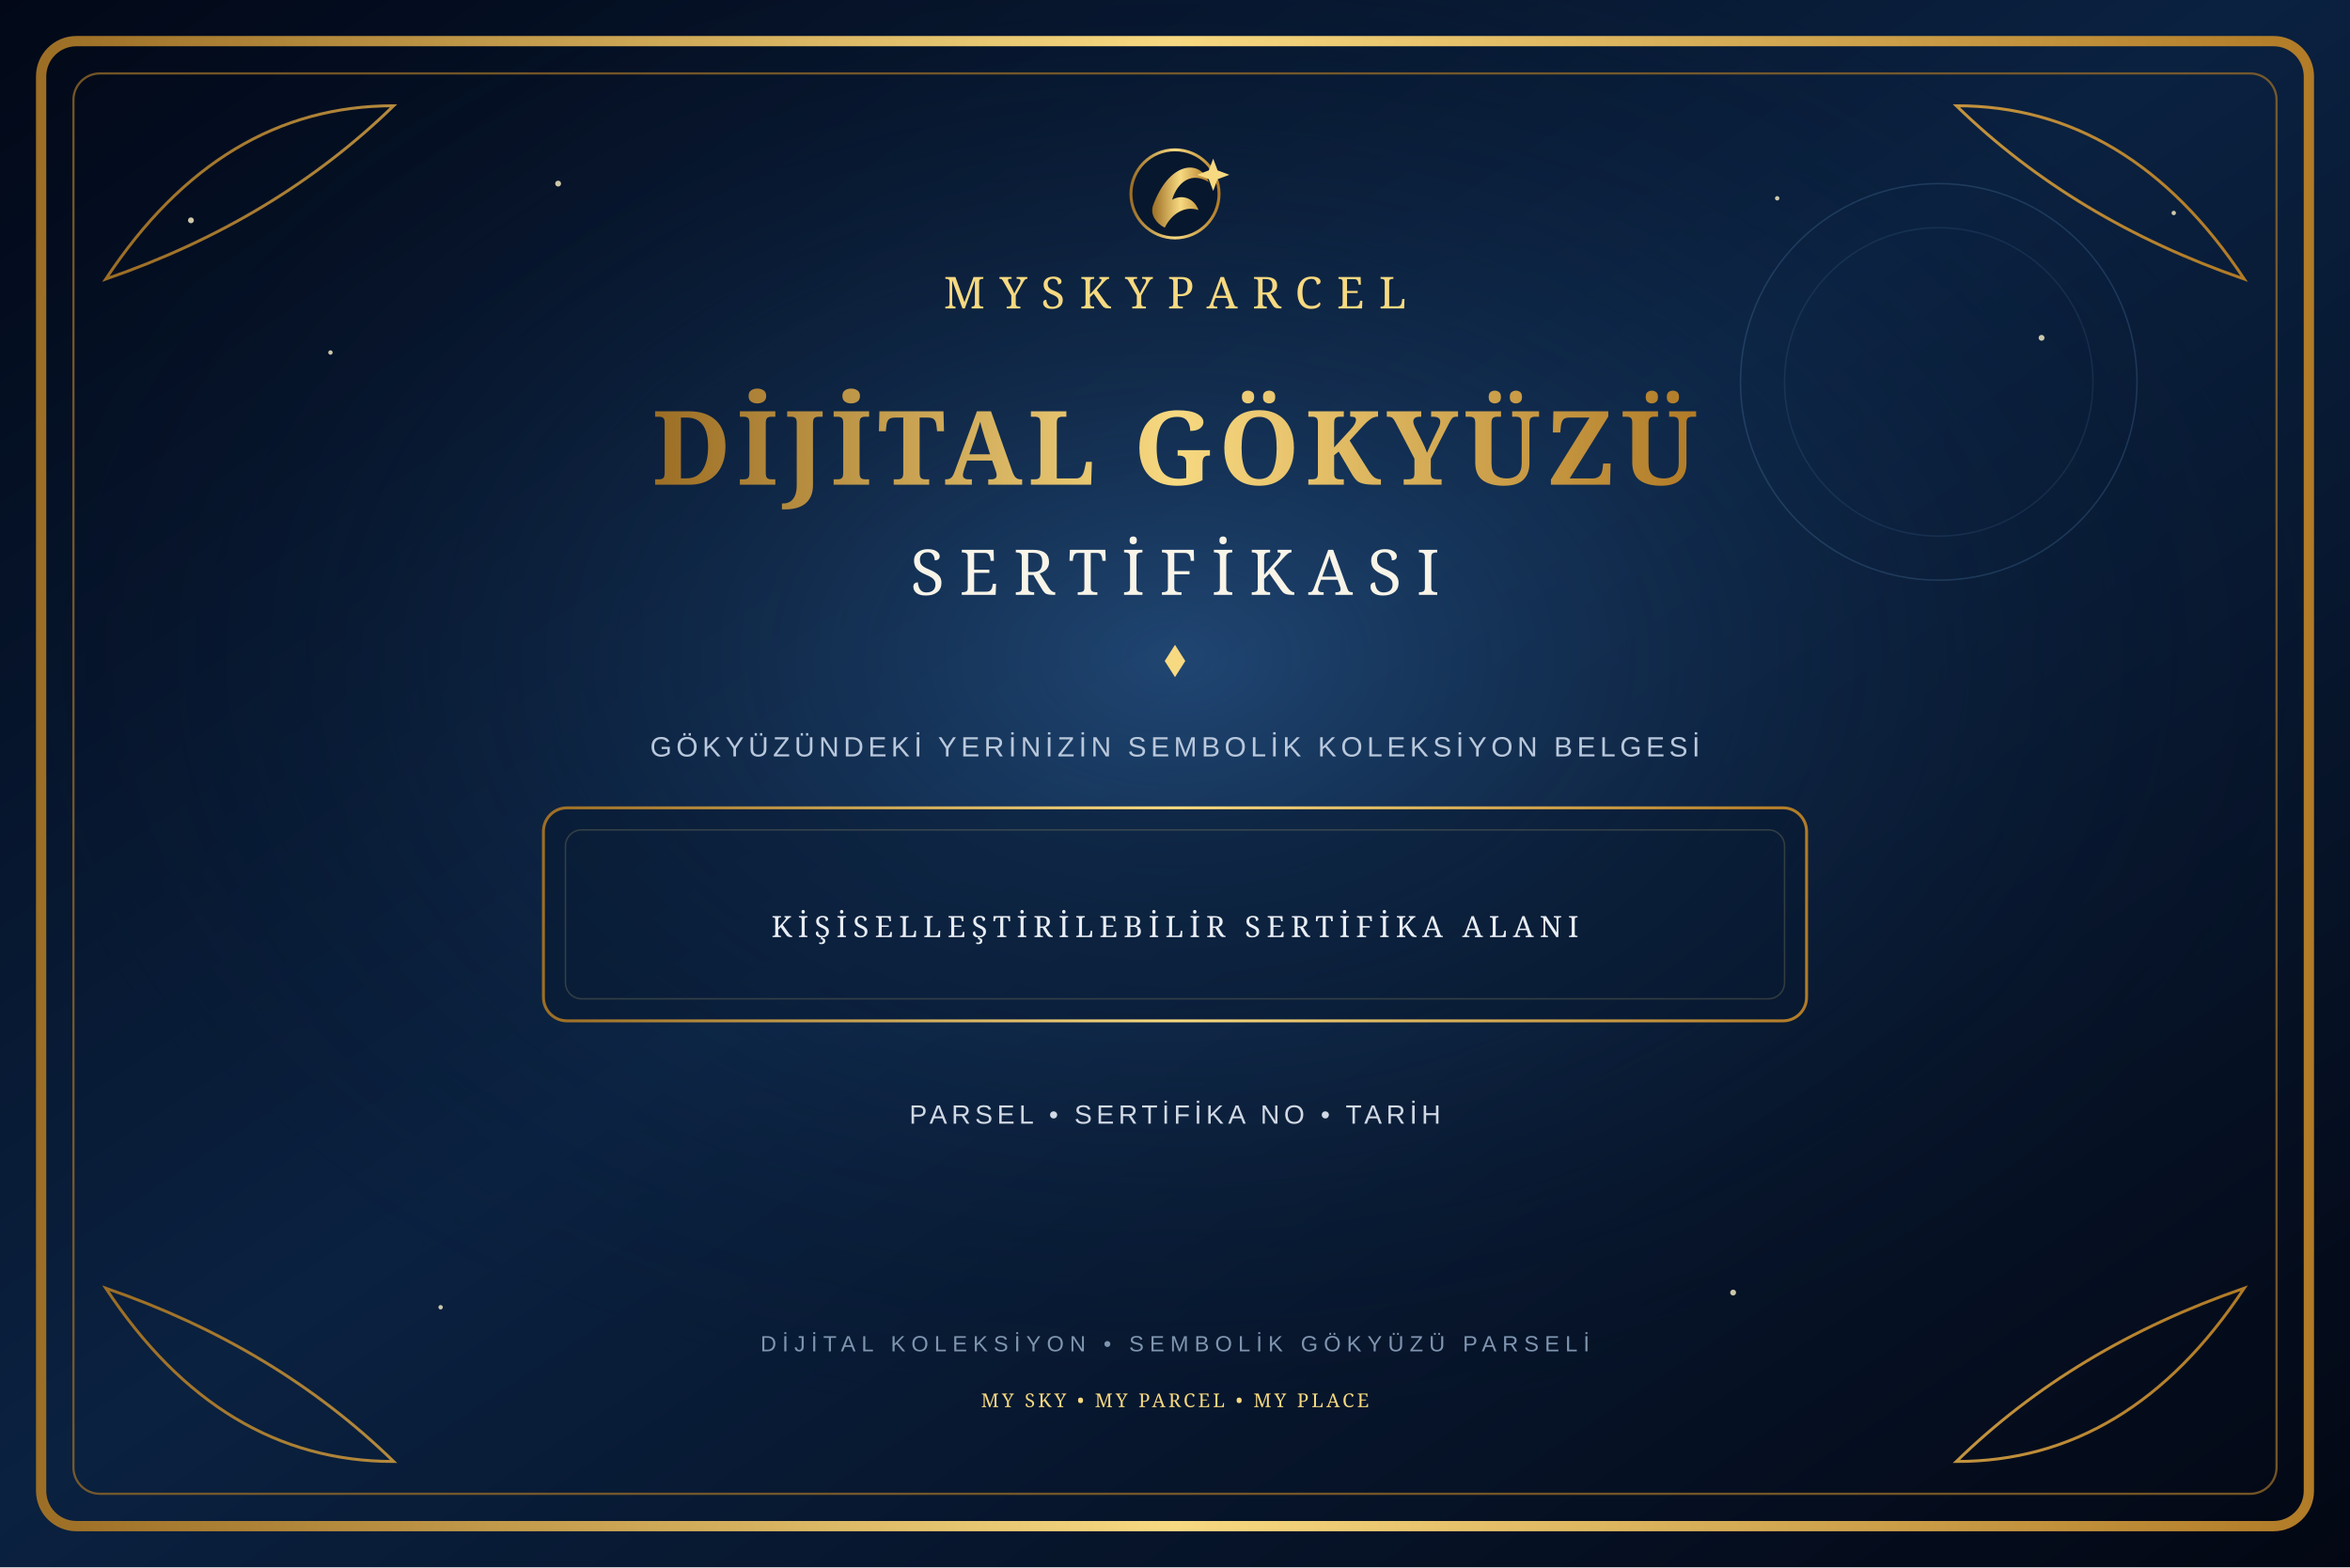
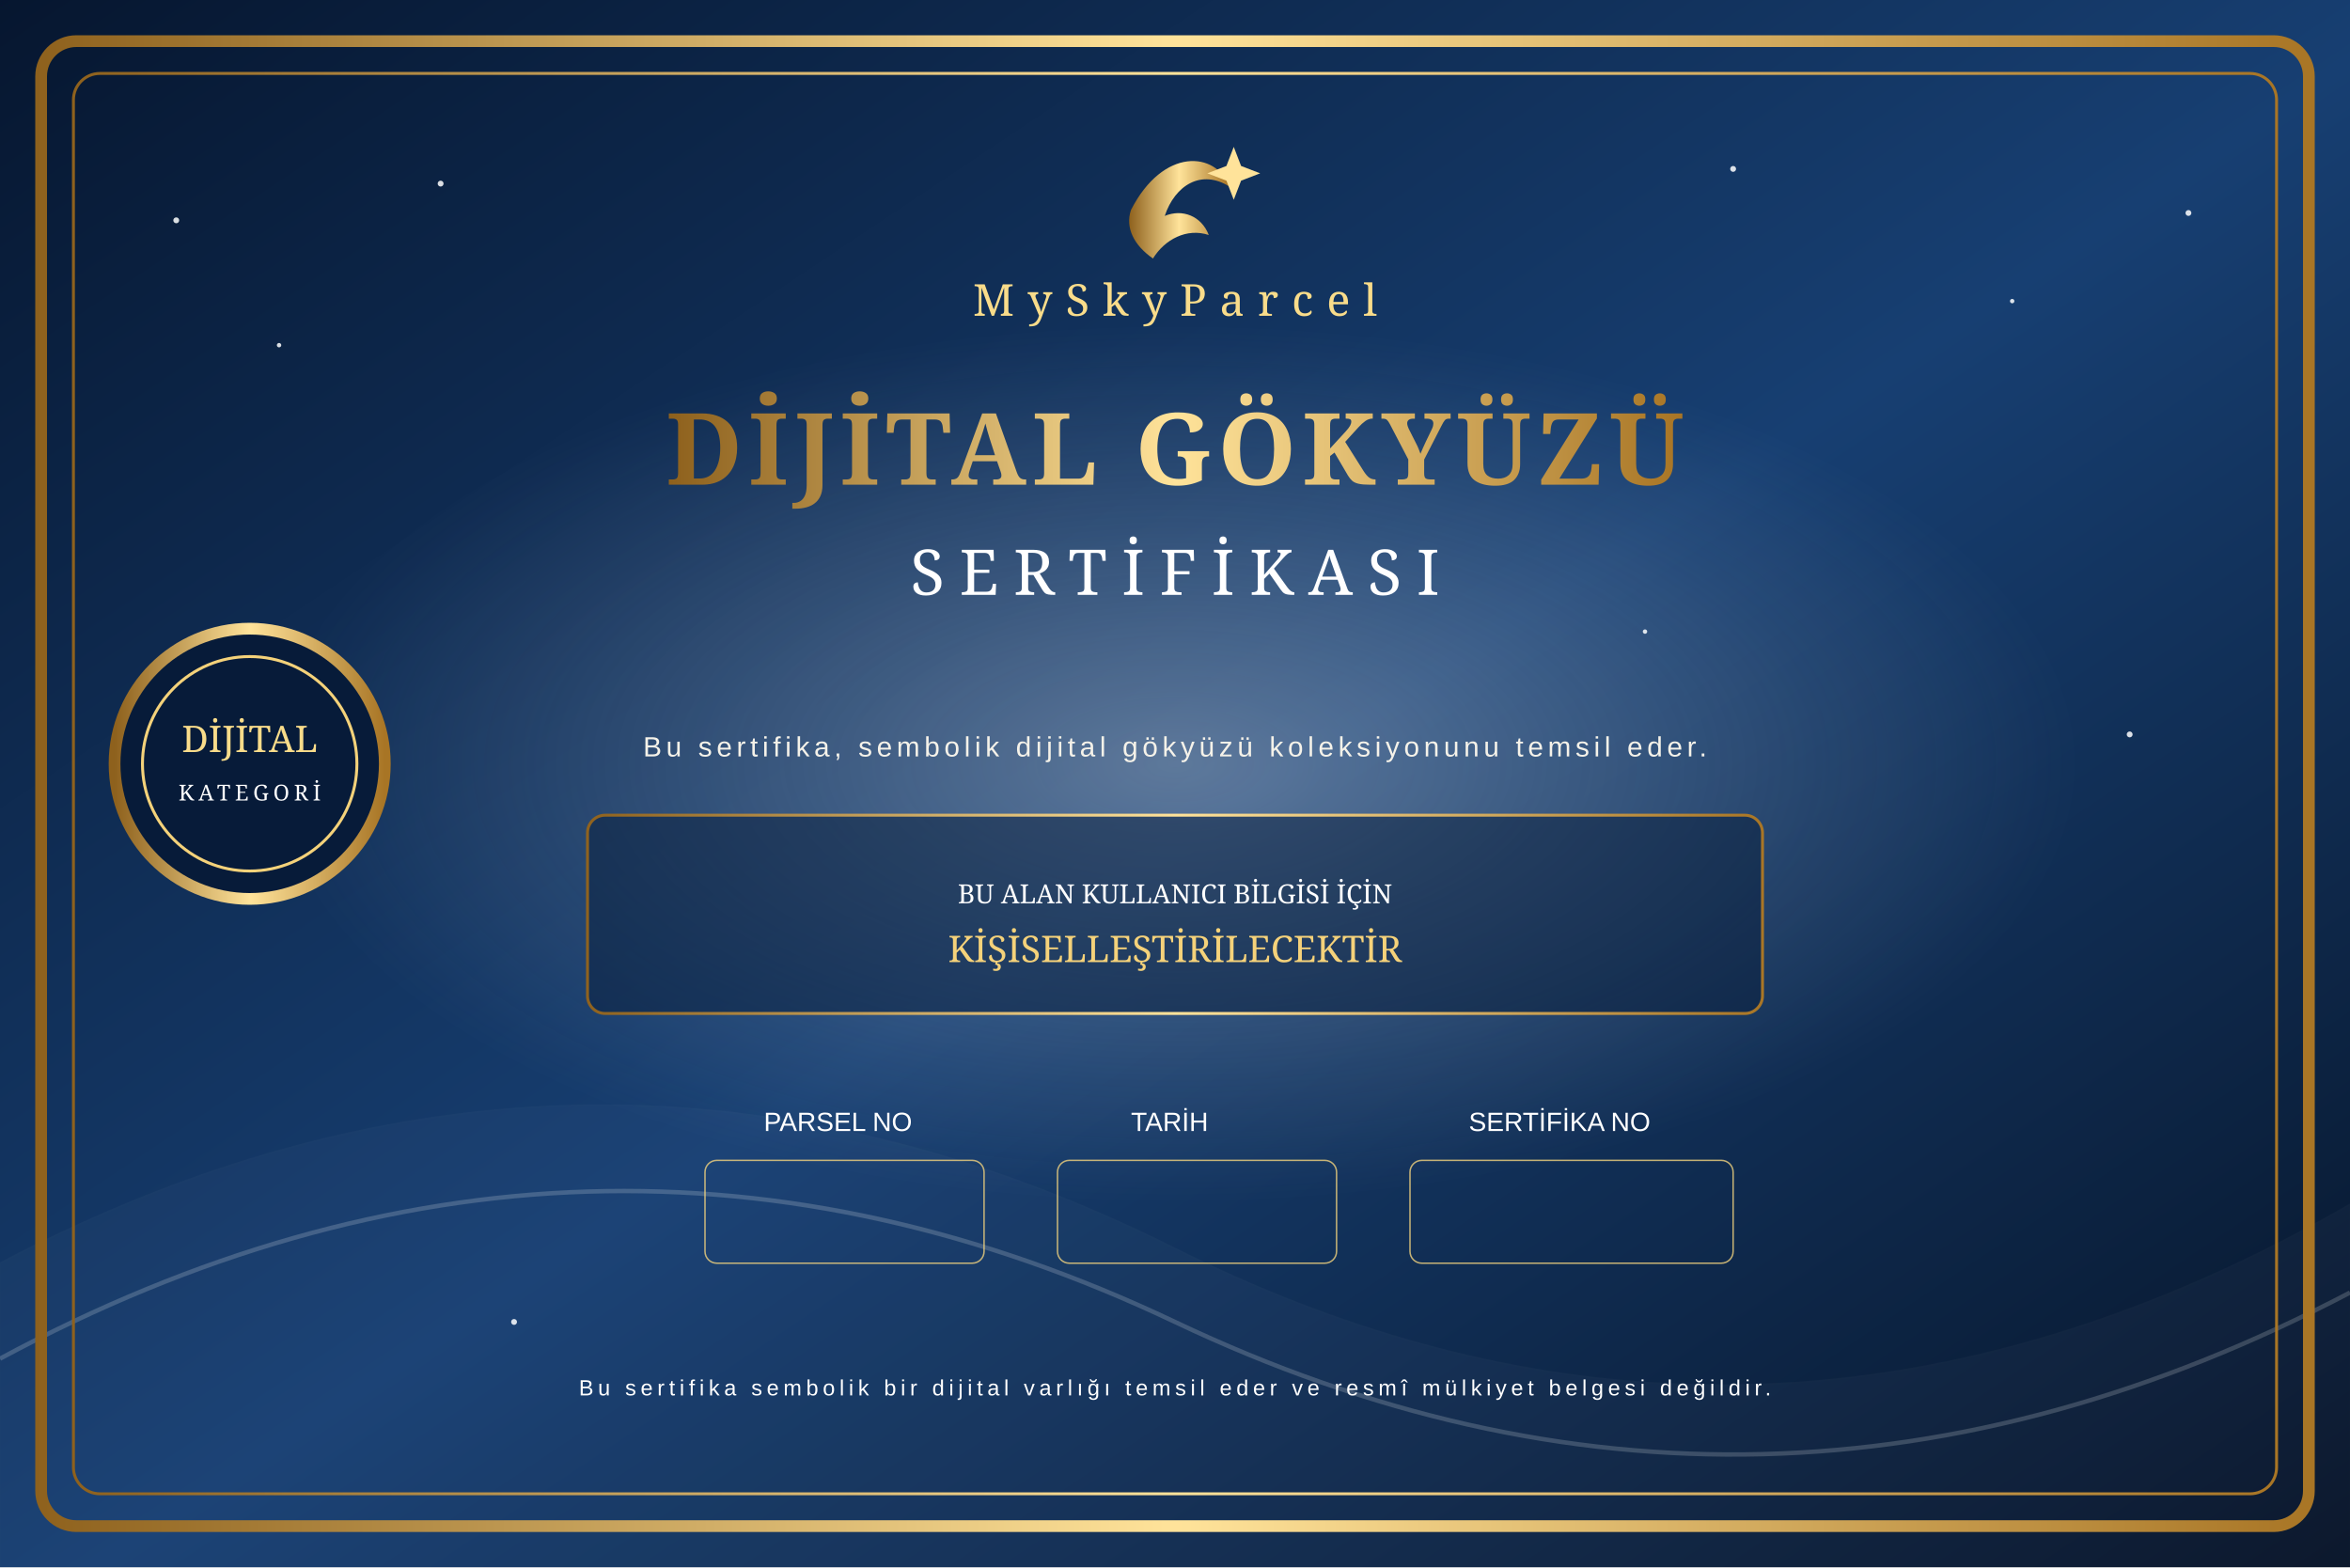
<svg xmlns="http://www.w3.org/2000/svg" viewBox="0 0 1600 1067">
  <defs>
-     <linearGradient id="bg" x1="0" y1="0" x2="1" y2="1">
-       <stop stop-color="#020817" />
-       <stop offset=".48" stop-color="#0a2140" />
-       <stop offset="1" stop-color="#030713" />
+     <linearGradient id="sky" x1="0" y1="0" x2="1" y2="1">
+       <stop stop-color="#06162f" />
+       <stop offset=".52" stop-color="#173f72" />
+       <stop offset="1" stop-color="#061326" />
    </linearGradient>
-     <radialGradient id="halo" cx="50%" cy="42%">
-       <stop stop-color="#3d79b8" stop-opacity=".42" />
-       <stop offset="1" stop-color="#07162b" stop-opacity="0" />
+     <radialGradient id="cloud" cx="50%" cy="50%">
+       <stop stop-color="#fff" stop-opacity=".9" />
+       <stop offset="1" stop-color="#dbe9f7" stop-opacity="0" />
    </radialGradient>
    <linearGradient id="gold" x1="0" x2="1">
-       <stop stop-color="#9c6e25" />
-       <stop offset=".5" stop-color="#f7d981" />
-       <stop offset="1" stop-color="#b17b27" />
+       <stop stop-color="#8e611d" />
+       <stop offset=".5" stop-color="#ffe39a" />
+       <stop offset="1" stop-color="#a87525" />
    </linearGradient>
-     <filter id="glow">
-       <feGaussianBlur stdDeviation="10" />
-     </filter>
  </defs>
-   <rect width="1600" height="1067" fill="url(#bg)" />
-   <rect width="1600" height="1067" fill="url(#halo)" />
-   <g fill="#fff4c8" opacity=".8">
-     <circle cx="130" cy="150" r="2" />
-     <circle cx="225" cy="240" r="1.5" />
-     <circle cx="380" cy="125" r="2" />
-     <circle cx="1210" cy="135" r="1.5" />
-     <circle cx="1390" cy="230" r="2" />
-     <circle cx="1480" cy="145" r="1.5" />
-     <circle cx="1180" cy="880" r="2" />
-     <circle cx="300" cy="890" r="1.5" />
+   <rect width="1600" height="1067" fill="url(#sky)" />
+   <g fill="#fff" opacity=".85">
+     <circle cx="120" cy="150" r="2" />
+     <circle cx="190" cy="235" r="1.5" />
+     <circle cx="300" cy="125" r="2" />
+     <circle cx="1180" cy="115" r="2" />
+     <circle cx="1370" cy="205" r="1.5" />
+     <circle cx="1490" cy="145" r="2" />
+     <circle cx="1120" cy="430" r="1.5" />
+     <circle cx="1450" cy="500" r="2" />
+     <circle cx="350" cy="900" r="2" />
  </g>
-   <circle cx="1320" cy="260" r="135" fill="none" stroke="#6ea4d5" stroke-width="1" opacity=".2" />
-   <circle cx="1320" cy="260" r="105" fill="none" stroke="#6ea4d5" stroke-width="1" opacity=".12" />
-   <path d="M72 190 Q150 72 268 72 Q188 150 72 190Z M1528 190 Q1450 72 1332 72 Q1412 150 1528 190Z M72 877 Q150 995 268 995 Q188 917 72 877Z M1528 877 Q1450 995 1332 995 Q1412 917 1528 877Z" fill="none" stroke="url(#gold)" stroke-width="2" />
-   <rect x="28" y="28" width="1544" height="1011" rx="24" fill="none" stroke="url(#gold)" stroke-width="7" />
-   <rect x="50" y="50" width="1500" height="967" rx="18" fill="none" stroke="#8e6728" stroke-width="1.5" opacity=".8" />
-   <g transform="translate(800 132)">
-     <circle r="30" fill="#07172d" stroke="url(#gold)" stroke-width="2" />
-     <path d="M-15 8 C-4 -22 17 -24 23 -8 C12 -15 2 -9 -2 4 C5 0 13 3 16 11 C7 8 -2 13 -7 23 C-13 20 -17 14 -15 8Z" fill="url(#gold)" />
-     <path d="M26 -24 l3 8 8 3-8 3-3 8-3-8-8-3 8-3z" fill="#f7d981" />
+   <ellipse cx="800" cy="520" rx="620" ry="300" fill="url(#cloud)" opacity=".34" />
+   <g fill="none" stroke="#fff" opacity=".2">
+     <path d="M0 860 Q400 650 800 850 T1600 820 V1067 H0Z" fill="#dce8f3" opacity=".14" />
+     <path d="M0 925 Q400 710 800 900 T1600 880" stroke-width="3" />
  </g>
-   <text x="800" y="210" text-anchor="middle" fill="#f7d981" font-family="Georgia,serif" font-size="30" letter-spacing="10">MYSKYPARCEL</text>
-   <text x="800" y="330" text-anchor="middle" fill="url(#gold)" font-family="Georgia,serif" font-size="70" font-weight="700" letter-spacing="4">DİJİTAL GÖKYÜZÜ</text>
-   <text x="800" y="405" text-anchor="middle" fill="#f8f4e8" font-family="Georgia,serif" font-size="43" letter-spacing="10">SERTİFİKASI</text>
-   <g stroke="url(#gold)" fill="none">
-     <path d="M420 450 H680" />
-     <path d="M920 450 H1180" />
+   <g fill="none" stroke="url(#gold)">
+     <rect x="28" y="28" width="1544" height="1011" rx="24" stroke-width="8" />
+     <rect x="50" y="50" width="1500" height="967" rx="18" stroke-width="2" />
  </g>
-   <path d="M800 439 l7 11 -7 11 -7-11z" fill="#f7d981" />
-   <text x="800" y="515" text-anchor="middle" fill="#b9c8dc" font-family="Arial,sans-serif" font-size="19" letter-spacing="3">GÖKYÜZÜNDEKİ YERİNİZİN SEMBOLİK KOLEKSİYON BELGESİ</text>
-   <rect x="370" y="550" width="860" height="145" rx="16" fill="#07182f" fill-opacity=".48" stroke="url(#gold)" stroke-width="2" />
-   <rect x="385" y="565" width="830" height="115" rx="11" fill="none" stroke="#f7d981" stroke-opacity=".18" />
-   <text x="800" y="638" text-anchor="middle" fill="#e9eef5" font-family="Georgia,serif" font-size="20" letter-spacing="4">KİŞİSELLEŞTİRİLEBİLİR SERTİFİKA ALANI</text>
-   <text x="800" y="765" text-anchor="middle" fill="#d1d9e5" font-family="Arial,sans-serif" font-size="18" letter-spacing="3">PARSEL • SERTİFİKA NO • TARİH</text>
-   <text x="800" y="920" text-anchor="middle" fill="#7f95af" font-family="Arial,sans-serif" font-size="15" letter-spacing="4">DİJİTAL KOLEKSİYON • SEMBOLİK GÖKYÜZÜ PARSELİ</text>
-   <text x="800" y="958" text-anchor="middle" fill="#f7d981" font-family="Georgia,serif" font-size="13" letter-spacing="2">MY SKY • MY PARCEL • MY PLACE</text>
+   <g transform="translate(800 135)">
+     <path d="M-30 8 C-8 -35 28 -32 37 -8 C18 -20 0 -9 -7 12 C5 7 18 12 23 25 C8 20 -7 28 -15 41 C-28 32 -34 20 -30 8Z" fill="url(#gold)" />
+     <path d="M40 -35l5 13 13 5-13 5-5 13-5-13-13-5 13-5z" fill="#ffe39a" />
+   </g>
+   <text x="800" y="215" text-anchor="middle" fill="#f9dc8a" font-family="Georgia,serif" font-size="30" letter-spacing="9">MySkyParcel</text>
+   <text x="800" y="330" text-anchor="middle" fill="url(#gold)" font-family="Georgia,serif" font-size="68" font-weight="700" letter-spacing="4">DİJİTAL GÖKYÜZÜ</text>
+   <text x="800" y="405" text-anchor="middle" fill="#fff" font-family="Georgia,serif" font-size="43" letter-spacing="10">SERTİFİKASI</text>
+   <g stroke="url(#gold)" stroke-width="2">
+     <path d="M430 450H680" />
+     <path d="M920 450H1170" />
+   </g>
+   <text x="800" y="515" text-anchor="middle" fill="#f5f2e9" font-family="Arial,sans-serif" font-size="19" letter-spacing="3">Bu sertifika, sembolik dijital gökyüzü koleksiyonunu temsil eder.</text>
+   <circle cx="170" cy="520" r="92" fill="#071b39" stroke="url(#gold)" stroke-width="8" />
+   <circle cx="170" cy="520" r="73" fill="none" stroke="#f4d27a" stroke-width="2" />
+   <text x="170" y="512" text-anchor="middle" fill="#f9dc8a" font-family="Georgia,serif" font-size="25">DİJİTAL</text>
+   <text x="170" y="545" text-anchor="middle" fill="#fff" font-family="Georgia,serif" font-size="15" letter-spacing="3">KATEGORİ</text>
+   <rect x="400" y="555" width="800" height="135" rx="12" fill="#071b39" fill-opacity=".48" stroke="url(#gold)" stroke-width="2" />
+   <text x="800" y="615" text-anchor="middle" fill="#fff" font-family="Georgia,serif" font-size="18">BU ALAN KULLANICI BİLGİSİ İÇİN</text>
+   <text x="800" y="655" text-anchor="middle" fill="#f5d27a" font-family="Georgia,serif" font-size="25">KİŞİSELLEŞTİRİLECEKTİR</text>
+   <g fill="#fff">
+     <text x="520" y="770" font-family="Arial" font-size="18">PARSEL NO</text>
+     <text x="770" y="770" font-family="Arial" font-size="18">TARİH</text>
+     <text x="1000" y="770" font-family="Arial" font-size="18">SERTİFİKA NO</text>
+   </g>
+   <g fill="none" stroke="#f1d27d" opacity=".8">
+     <rect x="480" y="790" width="190" height="70" rx="8" />
+     <rect x="720" y="790" width="190" height="70" rx="8" />
+     <rect x="960" y="790" width="220" height="70" rx="8" />
+   </g>
+   <text x="800" y="950" text-anchor="middle" fill="#fff" font-family="Arial" font-size="15" letter-spacing="3">Bu sertifika sembolik bir dijital varlığı temsil eder ve resmî mülkiyet belgesi değildir.</text>
</svg>
